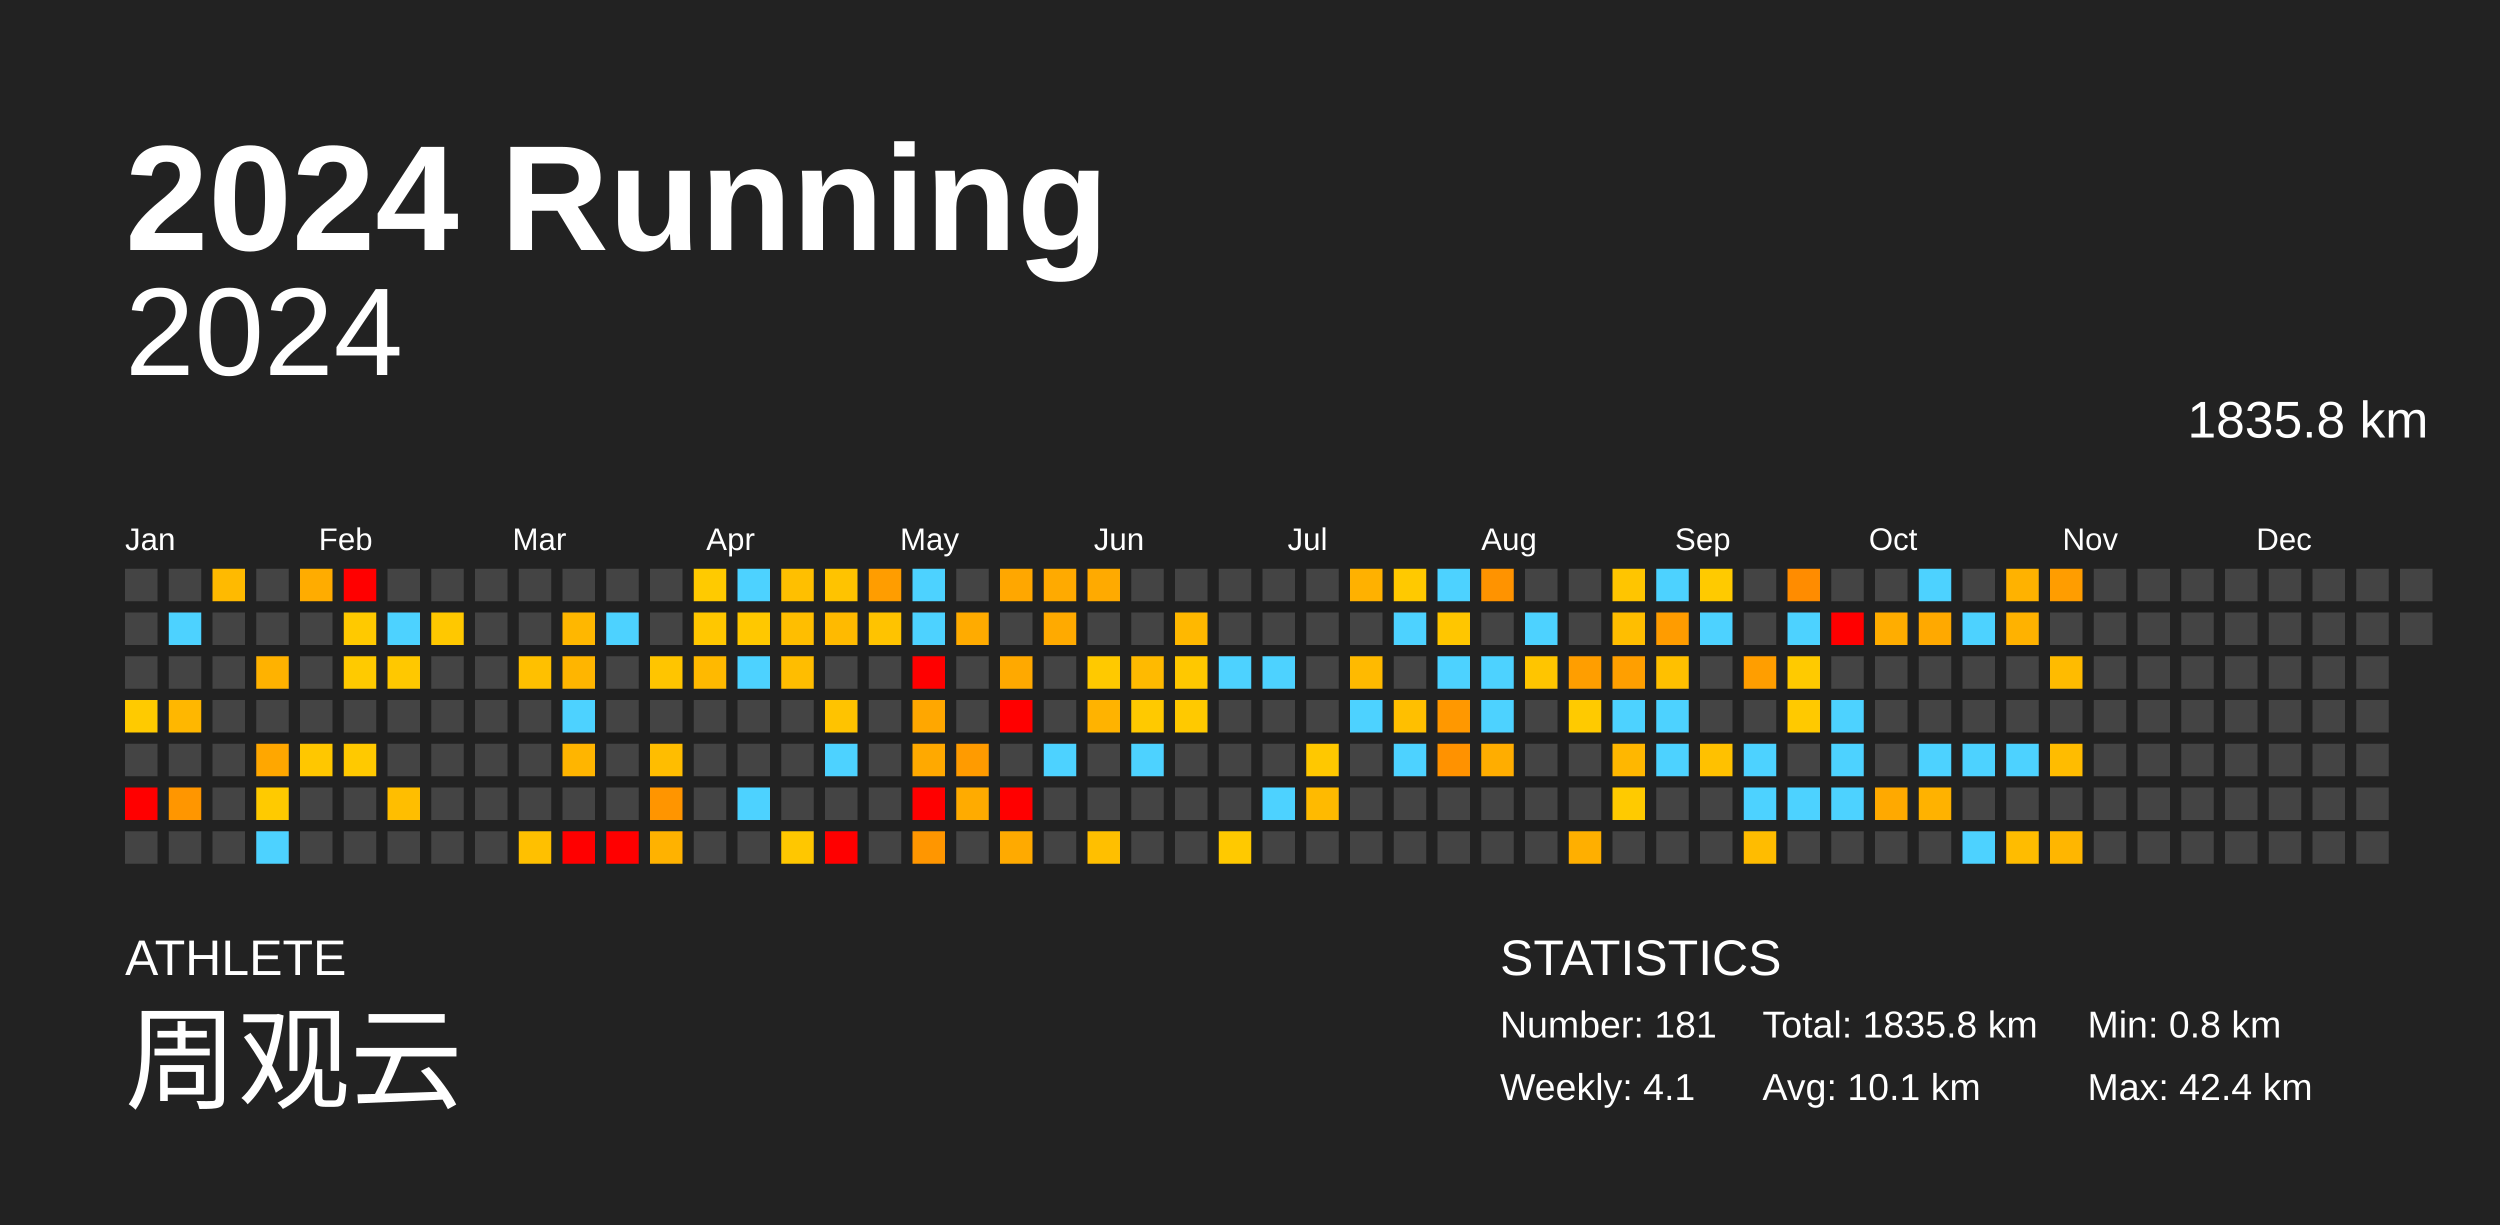
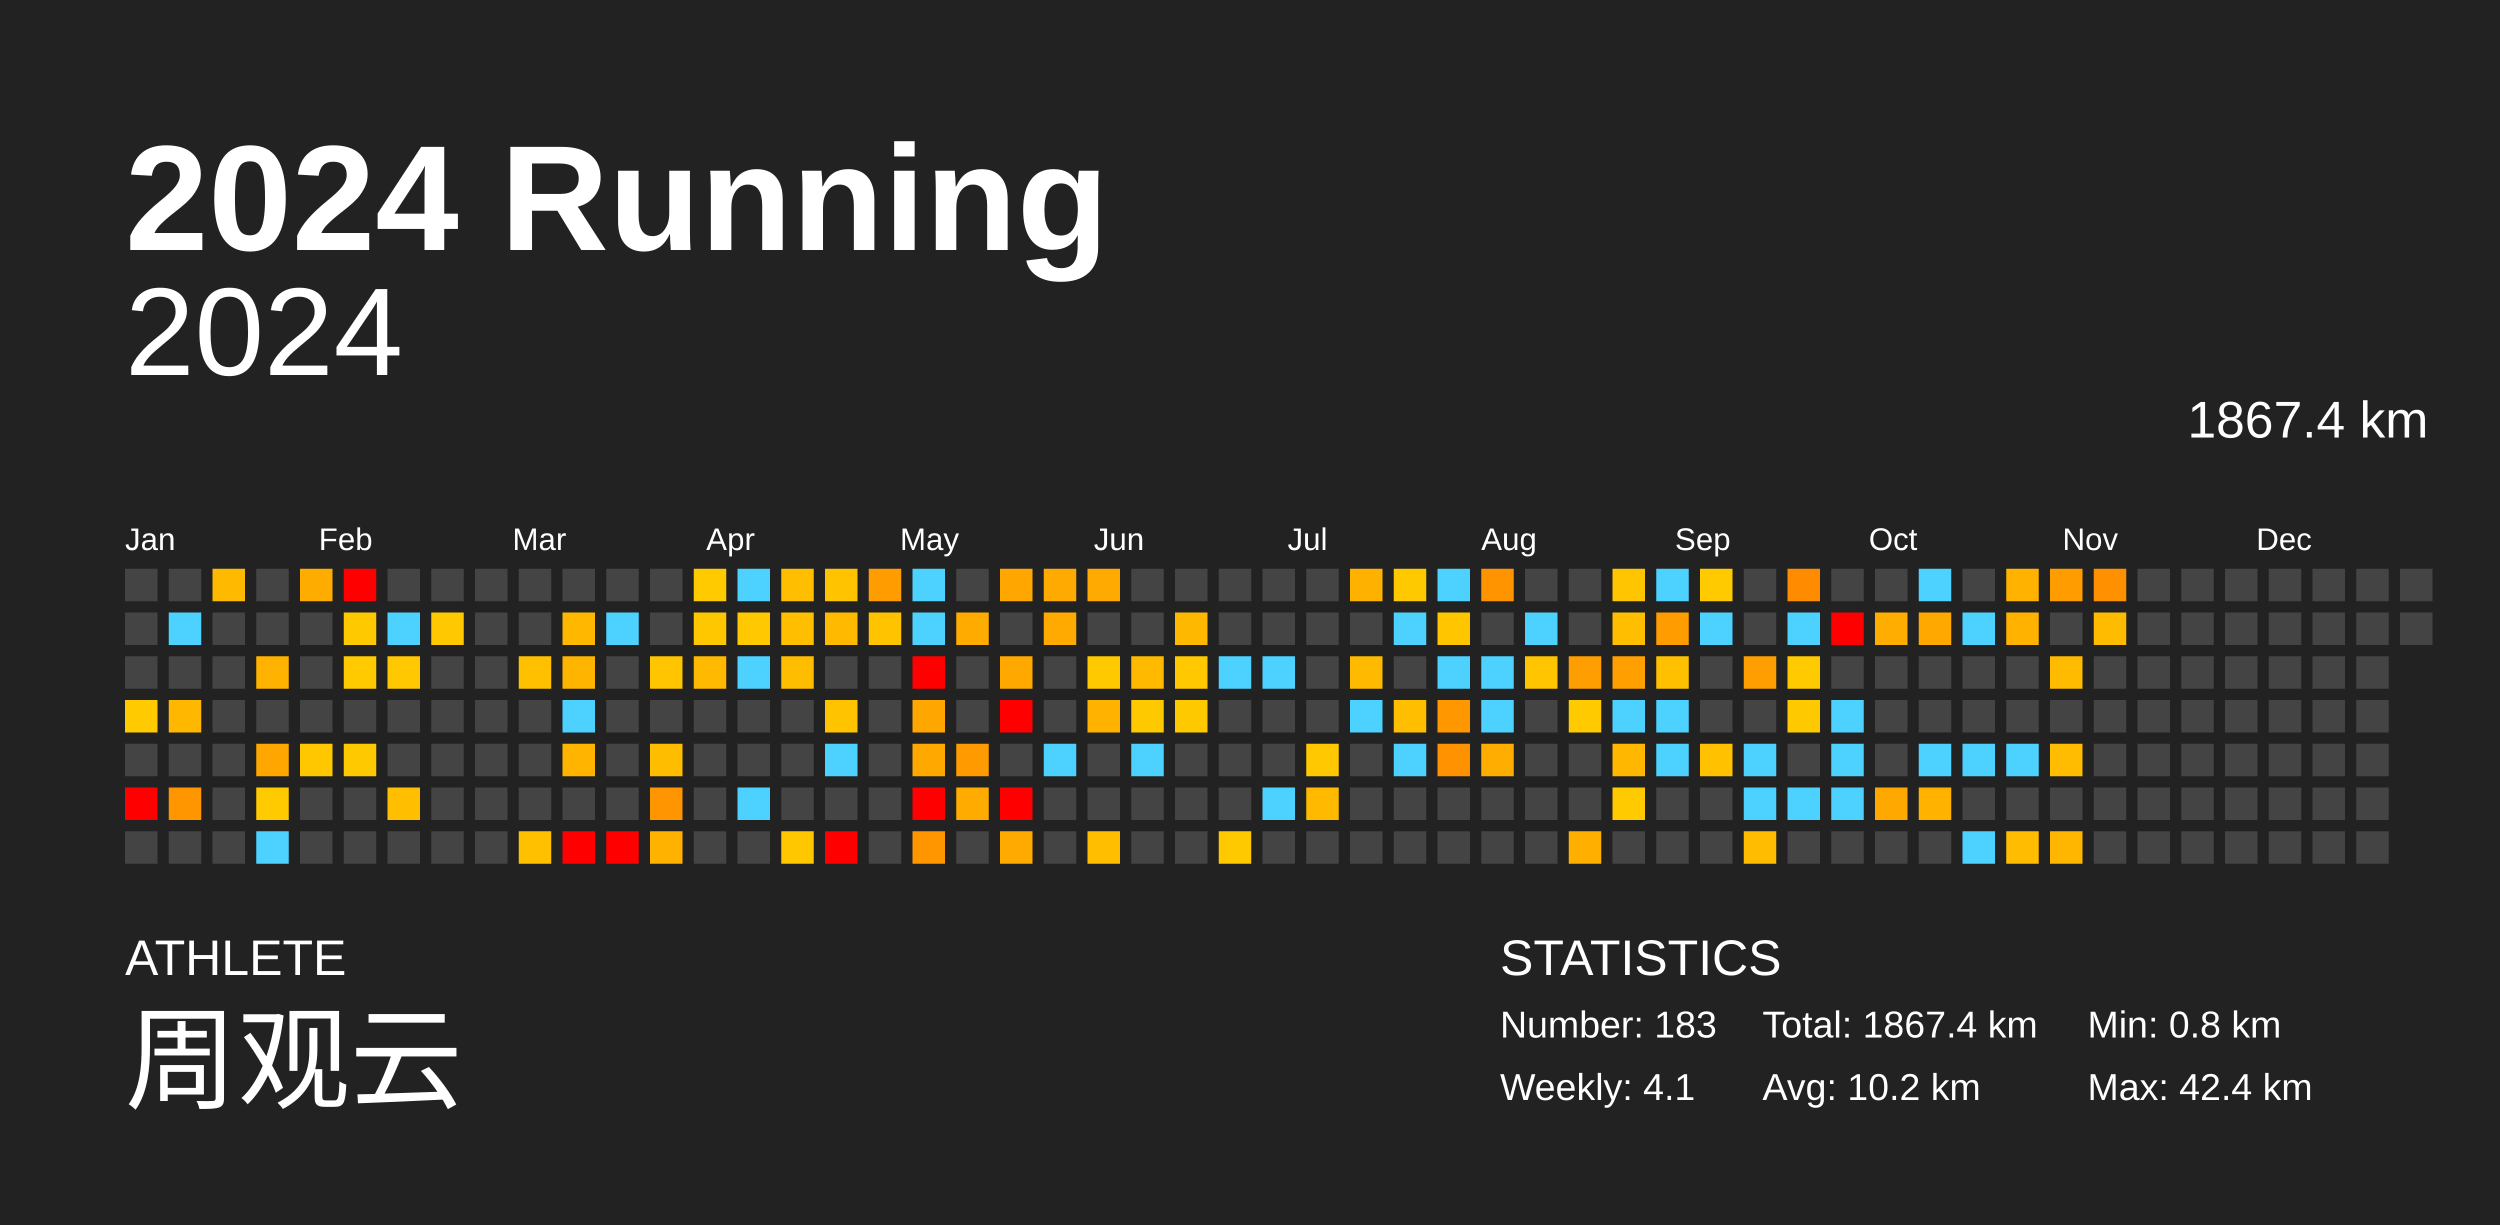
<svg xmlns="http://www.w3.org/2000/svg" baseProfile="full" height="98mm" version="1.1" viewBox="0,0,200,98" width="200mm">
  <defs />
  <rect fill="#222222" height="98" width="200" x="0" y="0" />
  <text fill="#FFFFFF" style="font-size:12px; font-family:Arial; font-weight:bold;" x="10" y="20">2024 Running</text>
  <text fill="#FFFFFF" style="font-size:4px; font-family:Arial" x="10" y="78">ATHLETE</text>
  <text fill="#FFFFFF" style="font-size:9px; font-family:Arial" x="10" y="88">周观云</text>
  <text fill="#FFFFFF" style="font-size:4px; font-family:Arial" x="120" y="78">STATISTICS</text>
-   <text fill="#FFFFFF" style="font-size:3px; font-family:Arial" x="120" y="83">Number: 181</text>
+   <text fill="#FFFFFF" style="font-size:3px; font-family:Arial" x="120" y="83">Number: 183</text>
  <text fill="#FFFFFF" style="font-size:3px; font-family:Arial" x="120" y="88">Weekly: 4.1</text>
-   <text fill="#FFFFFF" style="font-size:3px; font-family:Arial" x="141" y="83">Total: 1835.8 km</text>
-   <text fill="#FFFFFF" style="font-size:3px; font-family:Arial" x="141" y="88">Avg: 10.1 km</text>
+   <text fill="#FFFFFF" style="font-size:3px; font-family:Arial" x="141" y="83">Total: 1867.4 km</text>
+   <text fill="#FFFFFF" style="font-size:3px; font-family:Arial" x="141" y="88">Avg: 10.2 km</text>
  <text fill="#FFFFFF" style="font-size:3px; font-family:Arial" x="167" y="83">Min: 0.8 km</text>
  <text fill="#FFFFFF" style="font-size:3px; font-family:Arial" x="167" y="88">Max: 42.4 km</text>
  <text alignment-baseline="hanging" fill="#FFFFFF" style="font-size:10.0px; font-family:Arial;" x="10" y="30">2024</text>
-   <text alignment-baseline="hanging" fill="#FFFFFF" style="font-size:4.125px; font-family:Arial;" x="175" y="35">1835.8 km</text>
+   <text alignment-baseline="hanging" fill="#FFFFFF" style="font-size:4.125px; font-family:Arial;" x="175" y="35">1867.4 km</text>
  <text fill="#FFFFFF" style="font-size:2.5px; font-family:Arial" x="10.0" y="44">Jan</text>
  <text fill="#FFFFFF" style="font-size:2.5px; font-family:Arial" x="25.5" y="44">Feb</text>
  <text fill="#FFFFFF" style="font-size:2.5px; font-family:Arial" x="41.0" y="44">Mar</text>
  <text fill="#FFFFFF" style="font-size:2.5px; font-family:Arial" x="56.5" y="44">Apr</text>
  <text fill="#FFFFFF" style="font-size:2.5px; font-family:Arial" x="72.0" y="44">May</text>
  <text fill="#FFFFFF" style="font-size:2.5px; font-family:Arial" x="87.5" y="44">Jun</text>
  <text fill="#FFFFFF" style="font-size:2.5px; font-family:Arial" x="103.0" y="44">Jul</text>
  <text fill="#FFFFFF" style="font-size:2.5px; font-family:Arial" x="118.5" y="44">Aug</text>
  <text fill="#FFFFFF" style="font-size:2.5px; font-family:Arial" x="134.0" y="44">Sep</text>
  <text fill="#FFFFFF" style="font-size:2.5px; font-family:Arial" x="149.5" y="44">Oct</text>
  <text fill="#FFFFFF" style="font-size:2.5px; font-family:Arial" x="165.0" y="44">Nov</text>
  <text fill="#FFFFFF" style="font-size:2.5px; font-family:Arial" x="180.5" y="44">Dec</text>
  <rect fill="#444444" height="2.6" width="2.6" x="10.0" y="45.5" />
  <rect fill="#444444" height="2.6" width="2.6" x="10.0" y="49.0" />
  <rect fill="#444444" height="2.6" width="2.6" x="10.0" y="52.5" />
  <rect fill="#ffca00" height="2.6" width="2.6" x="10.0" y="56.0" />
  <rect fill="#444444" height="2.6" width="2.6" x="10.0" y="59.5" />
  <rect fill="red" height="2.6" width="2.6" x="10.0" y="63.0" />
  <rect fill="#444444" height="2.6" width="2.6" x="10.0" y="66.5" />
  <rect fill="#444444" height="2.6" width="2.6" x="13.5" y="45.5" />
  <rect fill="#4dd2ff" height="2.6" width="2.6" x="13.5" y="49.0" />
  <rect fill="#444444" height="2.6" width="2.6" x="13.5" y="52.5" />
  <rect fill="#ffb700" height="2.6" width="2.6" x="13.5" y="56.0" />
  <rect fill="#444444" height="2.6" width="2.6" x="13.5" y="59.5" />
  <rect fill="#ff9600" height="2.6" width="2.6" x="13.5" y="63.0" />
  <rect fill="#444444" height="2.6" width="2.6" x="13.5" y="66.5" />
  <rect fill="#ffba00" height="2.6" width="2.6" x="17.0" y="45.5" />
  <rect fill="#444444" height="2.6" width="2.6" x="17.0" y="49.0" />
  <rect fill="#444444" height="2.6" width="2.6" x="17.0" y="52.5" />
  <rect fill="#444444" height="2.6" width="2.6" x="17.0" y="56.0" />
  <rect fill="#444444" height="2.6" width="2.6" x="17.0" y="59.5" />
  <rect fill="#444444" height="2.6" width="2.6" x="17.0" y="63.0" />
  <rect fill="#444444" height="2.6" width="2.6" x="17.0" y="66.5" />
  <rect fill="#444444" height="2.6" width="2.6" x="20.5" y="45.5" />
  <rect fill="#444444" height="2.6" width="2.6" x="20.5" y="49.0" />
  <rect fill="#ffb200" height="2.6" width="2.6" x="20.5" y="52.5" />
  <rect fill="#444444" height="2.6" width="2.6" x="20.5" y="56.0" />
  <rect fill="#ffa700" height="2.6" width="2.6" x="20.5" y="59.5" />
  <rect fill="#ffca00" height="2.6" width="2.6" x="20.5" y="63.0" />
  <rect fill="#4dd2ff" height="2.6" width="2.6" x="20.5" y="66.5" />
  <rect fill="#ffac00" height="2.6" width="2.6" x="24.0" y="45.5" />
  <rect fill="#444444" height="2.6" width="2.6" x="24.0" y="49.0" />
  <rect fill="#444444" height="2.6" width="2.6" x="24.0" y="52.5" />
  <rect fill="#444444" height="2.6" width="2.6" x="24.0" y="56.0" />
  <rect fill="#ffc700" height="2.6" width="2.6" x="24.0" y="59.5" />
  <rect fill="#444444" height="2.6" width="2.6" x="24.0" y="63.0" />
  <rect fill="#444444" height="2.6" width="2.6" x="24.0" y="66.5" />
  <rect fill="red" height="2.6" width="2.6" x="27.5" y="45.5" />
  <rect fill="#ffc900" height="2.6" width="2.6" x="27.5" y="49.0" />
  <rect fill="#ffca00" height="2.6" width="2.6" x="27.5" y="52.5" />
  <rect fill="#444444" height="2.6" width="2.6" x="27.5" y="56.0" />
  <rect fill="#ffc900" height="2.6" width="2.6" x="27.5" y="59.5" />
  <rect fill="#444444" height="2.6" width="2.6" x="27.5" y="63.0" />
  <rect fill="#444444" height="2.6" width="2.6" x="27.5" y="66.5" />
  <rect fill="#444444" height="2.6" width="2.6" x="31.0" y="45.5" />
  <rect fill="#4dd2ff" height="2.6" width="2.6" x="31.0" y="49.0" />
  <rect fill="#ffc800" height="2.6" width="2.6" x="31.0" y="52.5" />
  <rect fill="#444444" height="2.6" width="2.6" x="31.0" y="56.0" />
  <rect fill="#444444" height="2.6" width="2.6" x="31.0" y="59.5" />
  <rect fill="#ffbe00" height="2.6" width="2.6" x="31.0" y="63.0" />
  <rect fill="#444444" height="2.6" width="2.6" x="31.0" y="66.5" />
  <rect fill="#444444" height="2.6" width="2.6" x="34.5" y="45.5" />
  <rect fill="#ffc800" height="2.6" width="2.6" x="34.5" y="49.0" />
  <rect fill="#444444" height="2.6" width="2.6" x="34.5" y="52.5" />
  <rect fill="#444444" height="2.6" width="2.6" x="34.5" y="56.0" />
  <rect fill="#444444" height="2.6" width="2.6" x="34.5" y="59.5" />
  <rect fill="#444444" height="2.6" width="2.6" x="34.5" y="63.0" />
  <rect fill="#444444" height="2.6" width="2.6" x="34.5" y="66.5" />
  <rect fill="#444444" height="2.6" width="2.6" x="38.0" y="45.5" />
  <rect fill="#444444" height="2.6" width="2.6" x="38.0" y="49.0" />
  <rect fill="#444444" height="2.6" width="2.6" x="38.0" y="52.5" />
  <rect fill="#444444" height="2.6" width="2.6" x="38.0" y="56.0" />
  <rect fill="#444444" height="2.6" width="2.6" x="38.0" y="59.5" />
  <rect fill="#444444" height="2.6" width="2.6" x="38.0" y="63.0" />
  <rect fill="#444444" height="2.6" width="2.6" x="38.0" y="66.5" />
  <rect fill="#444444" height="2.6" width="2.6" x="41.5" y="45.5" />
  <rect fill="#444444" height="2.6" width="2.6" x="41.5" y="49.0" />
  <rect fill="#ffc000" height="2.6" width="2.6" x="41.5" y="52.5" />
  <rect fill="#444444" height="2.6" width="2.6" x="41.5" y="56.0" />
  <rect fill="#444444" height="2.6" width="2.6" x="41.5" y="59.5" />
  <rect fill="#444444" height="2.6" width="2.6" x="41.5" y="63.0" />
  <rect fill="#ffc000" height="2.6" width="2.6" x="41.5" y="66.5" />
  <rect fill="#444444" height="2.6" width="2.6" x="45.0" y="45.5" />
  <rect fill="#ffb700" height="2.6" width="2.6" x="45.0" y="49.0" />
  <rect fill="#ffb500" height="2.6" width="2.6" x="45.0" y="52.5" />
  <rect fill="#4dd2ff" height="2.6" width="2.6" x="45.0" y="56.0" />
  <rect fill="#ffb500" height="2.6" width="2.6" x="45.0" y="59.5" />
  <rect fill="#444444" height="2.6" width="2.6" x="45.0" y="63.0" />
  <rect fill="red" height="2.6" width="2.6" x="45.0" y="66.5" />
  <rect fill="#444444" height="2.6" width="2.6" x="48.5" y="45.5" />
  <rect fill="#4dd2ff" height="2.6" width="2.6" x="48.5" y="49.0" />
  <rect fill="#444444" height="2.6" width="2.6" x="48.5" y="52.5" />
  <rect fill="#444444" height="2.6" width="2.6" x="48.5" y="56.0" />
  <rect fill="#444444" height="2.6" width="2.6" x="48.5" y="59.5" />
  <rect fill="#444444" height="2.6" width="2.6" x="48.5" y="63.0" />
  <rect fill="red" height="2.6" width="2.6" x="48.5" y="66.5" />
  <rect fill="#444444" height="2.6" width="2.6" x="52.0" y="45.5" />
  <rect fill="#444444" height="2.6" width="2.6" x="52.0" y="49.0" />
  <rect fill="#ffc500" height="2.6" width="2.6" x="52.0" y="52.5" />
  <rect fill="#444444" height="2.6" width="2.6" x="52.0" y="56.0" />
  <rect fill="#ffbd00" height="2.6" width="2.6" x="52.0" y="59.5" />
  <rect fill="#ff9500" height="2.6" width="2.6" x="52.0" y="63.0" />
  <rect fill="#ffb200" height="2.6" width="2.6" x="52.0" y="66.5" />
  <rect fill="#ffca00" height="2.6" width="2.6" x="55.5" y="45.5" />
  <rect fill="#ffc700" height="2.6" width="2.6" x="55.5" y="49.0" />
  <rect fill="#ffb900" height="2.6" width="2.6" x="55.5" y="52.5" />
  <rect fill="#444444" height="2.6" width="2.6" x="55.5" y="56.0" />
  <rect fill="#444444" height="2.6" width="2.6" x="55.5" y="59.5" />
  <rect fill="#444444" height="2.6" width="2.6" x="55.5" y="63.0" />
  <rect fill="#444444" height="2.6" width="2.6" x="55.5" y="66.5" />
  <rect fill="#4dd2ff" height="2.6" width="2.6" x="59.0" y="45.5" />
  <rect fill="#ffc800" height="2.6" width="2.6" x="59.0" y="49.0" />
  <rect fill="#4dd2ff" height="2.6" width="2.6" x="59.0" y="52.5" />
  <rect fill="#444444" height="2.6" width="2.6" x="59.0" y="56.0" />
  <rect fill="#444444" height="2.6" width="2.6" x="59.0" y="59.5" />
  <rect fill="#4dd2ff" height="2.6" width="2.6" x="59.0" y="63.0" />
  <rect fill="#444444" height="2.6" width="2.6" x="59.0" y="66.5" />
  <rect fill="#ffbf00" height="2.6" width="2.6" x="62.5" y="45.5" />
  <rect fill="#ffbe00" height="2.6" width="2.6" x="62.5" y="49.0" />
  <rect fill="#ffbd00" height="2.6" width="2.6" x="62.5" y="52.5" />
  <rect fill="#444444" height="2.6" width="2.6" x="62.5" y="56.0" />
  <rect fill="#444444" height="2.6" width="2.6" x="62.5" y="59.5" />
  <rect fill="#444444" height="2.6" width="2.6" x="62.5" y="63.0" />
  <rect fill="#ffc700" height="2.6" width="2.6" x="62.5" y="66.5" />
  <rect fill="#ffc300" height="2.6" width="2.6" x="66.0" y="45.5" />
  <rect fill="#ffba00" height="2.6" width="2.6" x="66.0" y="49.0" />
  <rect fill="#444444" height="2.6" width="2.6" x="66.0" y="52.5" />
  <rect fill="#ffc300" height="2.6" width="2.6" x="66.0" y="56.0" />
  <rect fill="#4dd2ff" height="2.6" width="2.6" x="66.0" y="59.5" />
  <rect fill="#444444" height="2.6" width="2.6" x="66.0" y="63.0" />
  <rect fill="red" height="2.6" width="2.6" x="66.0" y="66.5" />
  <rect fill="#ff9d00" height="2.6" width="2.6" x="69.5" y="45.5" />
  <rect fill="#ffc300" height="2.6" width="2.6" x="69.5" y="49.0" />
  <rect fill="#444444" height="2.6" width="2.6" x="69.5" y="52.5" />
  <rect fill="#444444" height="2.6" width="2.6" x="69.5" y="56.0" />
  <rect fill="#444444" height="2.6" width="2.6" x="69.5" y="59.5" />
  <rect fill="#444444" height="2.6" width="2.6" x="69.5" y="63.0" />
  <rect fill="#444444" height="2.6" width="2.6" x="69.5" y="66.5" />
  <rect fill="#4dd2ff" height="2.6" width="2.6" x="73.0" y="45.5" />
  <rect fill="#4dd2ff" height="2.6" width="2.6" x="73.0" y="49.0" />
  <rect fill="red" height="2.6" width="2.6" x="73.0" y="52.5" />
  <rect fill="#ffa700" height="2.6" width="2.6" x="73.0" y="56.0" />
  <rect fill="#ffa900" height="2.6" width="2.6" x="73.0" y="59.5" />
  <rect fill="red" height="2.6" width="2.6" x="73.0" y="63.0" />
  <rect fill="#ff9600" height="2.6" width="2.6" x="73.0" y="66.5" />
  <rect fill="#444444" height="2.6" width="2.6" x="76.5" y="45.5" />
  <rect fill="#ffab00" height="2.6" width="2.6" x="76.5" y="49.0" />
  <rect fill="#444444" height="2.6" width="2.6" x="76.5" y="52.5" />
  <rect fill="#444444" height="2.6" width="2.6" x="76.5" y="56.0" />
  <rect fill="#ff9b00" height="2.6" width="2.6" x="76.5" y="59.5" />
  <rect fill="#ffab00" height="2.6" width="2.6" x="76.5" y="63.0" />
  <rect fill="#444444" height="2.6" width="2.6" x="76.5" y="66.5" />
  <rect fill="#ffa700" height="2.6" width="2.6" x="80.0" y="45.5" />
  <rect fill="#444444" height="2.6" width="2.6" x="80.0" y="49.0" />
  <rect fill="#ffa900" height="2.6" width="2.6" x="80.0" y="52.5" />
  <rect fill="red" height="2.6" width="2.6" x="80.0" y="56.0" />
  <rect fill="#444444" height="2.6" width="2.6" x="80.0" y="59.5" />
  <rect fill="red" height="2.6" width="2.6" x="80.0" y="63.0" />
  <rect fill="#ffaa00" height="2.6" width="2.6" x="80.0" y="66.5" />
  <rect fill="#ffaa00" height="2.6" width="2.6" x="83.5" y="45.5" />
  <rect fill="#ffaa00" height="2.6" width="2.6" x="83.5" y="49.0" />
  <rect fill="#444444" height="2.6" width="2.6" x="83.5" y="52.5" />
  <rect fill="#444444" height="2.6" width="2.6" x="83.5" y="56.0" />
  <rect fill="#4dd2ff" height="2.6" width="2.6" x="83.5" y="59.5" />
  <rect fill="#444444" height="2.6" width="2.6" x="83.5" y="63.0" />
  <rect fill="#444444" height="2.6" width="2.6" x="83.5" y="66.5" />
  <rect fill="#ffaa00" height="2.6" width="2.6" x="87.0" y="45.5" />
  <rect fill="#444444" height="2.6" width="2.6" x="87.0" y="49.0" />
  <rect fill="#ffc900" height="2.6" width="2.6" x="87.0" y="52.5" />
  <rect fill="#ffb300" height="2.6" width="2.6" x="87.0" y="56.0" />
  <rect fill="#444444" height="2.6" width="2.6" x="87.0" y="59.5" />
  <rect fill="#444444" height="2.6" width="2.6" x="87.0" y="63.0" />
  <rect fill="#ffbf00" height="2.6" width="2.6" x="87.0" y="66.5" />
  <rect fill="#444444" height="2.6" width="2.6" x="90.5" y="45.5" />
  <rect fill="#444444" height="2.6" width="2.6" x="90.5" y="49.0" />
  <rect fill="#ffba00" height="2.6" width="2.6" x="90.5" y="52.5" />
  <rect fill="#ffc900" height="2.6" width="2.6" x="90.5" y="56.0" />
  <rect fill="#4dd2ff" height="2.6" width="2.6" x="90.5" y="59.5" />
  <rect fill="#444444" height="2.6" width="2.6" x="90.5" y="63.0" />
  <rect fill="#444444" height="2.6" width="2.6" x="90.5" y="66.5" />
  <rect fill="#444444" height="2.6" width="2.6" x="94.0" y="45.5" />
  <rect fill="#ffb800" height="2.6" width="2.6" x="94.0" y="49.0" />
  <rect fill="#ffc800" height="2.6" width="2.6" x="94.0" y="52.5" />
  <rect fill="#ffc900" height="2.6" width="2.6" x="94.0" y="56.0" />
  <rect fill="#444444" height="2.6" width="2.6" x="94.0" y="59.5" />
  <rect fill="#444444" height="2.6" width="2.6" x="94.0" y="63.0" />
  <rect fill="#444444" height="2.6" width="2.6" x="94.0" y="66.5" />
  <rect fill="#444444" height="2.6" width="2.6" x="97.5" y="45.5" />
  <rect fill="#444444" height="2.6" width="2.6" x="97.5" y="49.0" />
  <rect fill="#4dd2ff" height="2.6" width="2.6" x="97.5" y="52.5" />
  <rect fill="#444444" height="2.6" width="2.6" x="97.5" y="56.0" />
  <rect fill="#444444" height="2.6" width="2.6" x="97.5" y="59.5" />
  <rect fill="#444444" height="2.6" width="2.6" x="97.5" y="63.0" />
  <rect fill="#ffc900" height="2.6" width="2.6" x="97.5" y="66.5" />
  <rect fill="#444444" height="2.6" width="2.6" x="101.0" y="45.5" />
  <rect fill="#444444" height="2.6" width="2.6" x="101.0" y="49.0" />
  <rect fill="#4dd2ff" height="2.6" width="2.6" x="101.0" y="52.5" />
  <rect fill="#444444" height="2.6" width="2.6" x="101.0" y="56.0" />
  <rect fill="#444444" height="2.6" width="2.6" x="101.0" y="59.5" />
  <rect fill="#4dd2ff" height="2.6" width="2.6" x="101.0" y="63.0" />
  <rect fill="#444444" height="2.6" width="2.6" x="101.0" y="66.5" />
  <rect fill="#444444" height="2.6" width="2.6" x="104.5" y="45.5" />
  <rect fill="#444444" height="2.6" width="2.6" x="104.5" y="49.0" />
  <rect fill="#444444" height="2.6" width="2.6" x="104.5" y="52.5" />
  <rect fill="#444444" height="2.6" width="2.6" x="104.5" y="56.0" />
  <rect fill="#ffc800" height="2.6" width="2.6" x="104.5" y="59.5" />
  <rect fill="#ffba00" height="2.6" width="2.6" x="104.5" y="63.0" />
  <rect fill="#444444" height="2.6" width="2.6" x="104.5" y="66.5" />
  <rect fill="#ffb100" height="2.6" width="2.6" x="108.0" y="45.5" />
  <rect fill="#444444" height="2.6" width="2.6" x="108.0" y="49.0" />
  <rect fill="#ffba00" height="2.6" width="2.6" x="108.0" y="52.5" />
  <rect fill="#4dd2ff" height="2.6" width="2.6" x="108.0" y="56.0" />
  <rect fill="#444444" height="2.6" width="2.6" x="108.0" y="59.5" />
  <rect fill="#444444" height="2.6" width="2.6" x="108.0" y="63.0" />
  <rect fill="#444444" height="2.6" width="2.6" x="108.0" y="66.5" />
  <rect fill="#ffc900" height="2.6" width="2.6" x="111.5" y="45.5" />
  <rect fill="#4dd2ff" height="2.6" width="2.6" x="111.5" y="49.0" />
  <rect fill="#444444" height="2.6" width="2.6" x="111.5" y="52.5" />
  <rect fill="#ffbf00" height="2.6" width="2.6" x="111.5" y="56.0" />
  <rect fill="#4dd2ff" height="2.6" width="2.6" x="111.5" y="59.5" />
  <rect fill="#444444" height="2.6" width="2.6" x="111.5" y="63.0" />
  <rect fill="#444444" height="2.6" width="2.6" x="111.5" y="66.5" />
  <rect fill="#4dd2ff" height="2.6" width="2.6" x="115.0" y="45.5" />
  <rect fill="#ffc600" height="2.6" width="2.6" x="115.0" y="49.0" />
  <rect fill="#4dd2ff" height="2.6" width="2.6" x="115.0" y="52.5" />
  <rect fill="#ff9800" height="2.6" width="2.6" x="115.0" y="56.0" />
  <rect fill="#ff9200" height="2.6" width="2.6" x="115.0" y="59.5" />
  <rect fill="#444444" height="2.6" width="2.6" x="115.0" y="63.0" />
  <rect fill="#444444" height="2.6" width="2.6" x="115.0" y="66.5" />
  <rect fill="#ff9300" height="2.6" width="2.6" x="118.5" y="45.5" />
  <rect fill="#444444" height="2.6" width="2.6" x="118.5" y="49.0" />
  <rect fill="#4dd2ff" height="2.6" width="2.6" x="118.5" y="52.5" />
  <rect fill="#4dd2ff" height="2.6" width="2.6" x="118.5" y="56.0" />
  <rect fill="#ffad00" height="2.6" width="2.6" x="118.5" y="59.5" />
  <rect fill="#444444" height="2.6" width="2.6" x="118.5" y="63.0" />
  <rect fill="#444444" height="2.6" width="2.6" x="118.5" y="66.5" />
  <rect fill="#444444" height="2.6" width="2.6" x="122.0" y="45.5" />
  <rect fill="#4dd2ff" height="2.6" width="2.6" x="122.0" y="49.0" />
  <rect fill="#ffc500" height="2.6" width="2.6" x="122.0" y="52.5" />
  <rect fill="#444444" height="2.6" width="2.6" x="122.0" y="56.0" />
  <rect fill="#444444" height="2.6" width="2.6" x="122.0" y="59.5" />
  <rect fill="#444444" height="2.6" width="2.6" x="122.0" y="63.0" />
  <rect fill="#444444" height="2.6" width="2.6" x="122.0" y="66.5" />
  <rect fill="#444444" height="2.6" width="2.6" x="125.5" y="45.5" />
  <rect fill="#444444" height="2.6" width="2.6" x="125.5" y="49.0" />
  <rect fill="#ff9e00" height="2.6" width="2.6" x="125.5" y="52.5" />
  <rect fill="#ffca00" height="2.6" width="2.6" x="125.5" y="56.0" />
  <rect fill="#444444" height="2.6" width="2.6" x="125.5" y="59.5" />
  <rect fill="#444444" height="2.6" width="2.6" x="125.5" y="63.0" />
  <rect fill="#ffaf00" height="2.6" width="2.6" x="125.5" y="66.5" />
  <rect fill="#ffc500" height="2.6" width="2.6" x="129.0" y="45.5" />
  <rect fill="#ffbe00" height="2.6" width="2.6" x="129.0" y="49.0" />
  <rect fill="#ff9f00" height="2.6" width="2.6" x="129.0" y="52.5" />
  <rect fill="#4dd2ff" height="2.6" width="2.6" x="129.0" y="56.0" />
  <rect fill="#ffb700" height="2.6" width="2.6" x="129.0" y="59.5" />
  <rect fill="#ffca00" height="2.6" width="2.6" x="129.0" y="63.0" />
  <rect fill="#444444" height="2.6" width="2.6" x="129.0" y="66.5" />
  <rect fill="#4dd2ff" height="2.6" width="2.6" x="132.5" y="45.5" />
  <rect fill="#ff9c00" height="2.6" width="2.6" x="132.5" y="49.0" />
  <rect fill="#ffc000" height="2.6" width="2.6" x="132.5" y="52.5" />
  <rect fill="#4dd2ff" height="2.6" width="2.6" x="132.5" y="56.0" />
  <rect fill="#4dd2ff" height="2.6" width="2.6" x="132.5" y="59.5" />
  <rect fill="#444444" height="2.6" width="2.6" x="132.5" y="63.0" />
  <rect fill="#444444" height="2.6" width="2.6" x="132.5" y="66.5" />
  <rect fill="#ffca00" height="2.6" width="2.6" x="136.0" y="45.5" />
  <rect fill="#4dd2ff" height="2.6" width="2.6" x="136.0" y="49.0" />
  <rect fill="#444444" height="2.6" width="2.6" x="136.0" y="52.5" />
  <rect fill="#444444" height="2.6" width="2.6" x="136.0" y="56.0" />
  <rect fill="#ffc100" height="2.6" width="2.6" x="136.0" y="59.5" />
  <rect fill="#444444" height="2.6" width="2.6" x="136.0" y="63.0" />
  <rect fill="#444444" height="2.6" width="2.6" x="136.0" y="66.5" />
  <rect fill="#444444" height="2.6" width="2.6" x="139.5" y="45.5" />
  <rect fill="#444444" height="2.6" width="2.6" x="139.5" y="49.0" />
  <rect fill="#ff9e00" height="2.6" width="2.6" x="139.5" y="52.5" />
  <rect fill="#444444" height="2.6" width="2.6" x="139.5" y="56.0" />
  <rect fill="#4dd2ff" height="2.6" width="2.6" x="139.5" y="59.5" />
  <rect fill="#4dd2ff" height="2.6" width="2.6" x="139.5" y="63.0" />
  <rect fill="#ffbc00" height="2.6" width="2.6" x="139.5" y="66.5" />
  <rect fill="#ff8c00" height="2.6" width="2.6" x="143.0" y="45.5" />
  <rect fill="#4dd2ff" height="2.6" width="2.6" x="143.0" y="49.0" />
  <rect fill="#ffca00" height="2.6" width="2.6" x="143.0" y="52.5" />
  <rect fill="#ffc900" height="2.6" width="2.6" x="143.0" y="56.0" />
  <rect fill="#444444" height="2.6" width="2.6" x="143.0" y="59.5" />
  <rect fill="#4dd2ff" height="2.6" width="2.6" x="143.0" y="63.0" />
  <rect fill="#444444" height="2.6" width="2.6" x="143.0" y="66.5" />
  <rect fill="#444444" height="2.6" width="2.6" x="146.5" y="45.5" />
  <rect fill="red" height="2.6" width="2.6" x="146.5" y="49.0" />
  <rect fill="#444444" height="2.6" width="2.6" x="146.5" y="52.5" />
  <rect fill="#4dd2ff" height="2.6" width="2.6" x="146.5" y="56.0" />
  <rect fill="#4dd2ff" height="2.6" width="2.6" x="146.5" y="59.5" />
  <rect fill="#4dd2ff" height="2.6" width="2.6" x="146.5" y="63.0" />
  <rect fill="#444444" height="2.6" width="2.6" x="146.5" y="66.5" />
  <rect fill="#444444" height="2.6" width="2.6" x="150.0" y="45.5" />
  <rect fill="#ffad00" height="2.6" width="2.6" x="150.0" y="49.0" />
  <rect fill="#444444" height="2.6" width="2.6" x="150.0" y="52.5" />
  <rect fill="#444444" height="2.6" width="2.6" x="150.0" y="56.0" />
  <rect fill="#444444" height="2.6" width="2.6" x="150.0" y="59.5" />
  <rect fill="#ffa900" height="2.6" width="2.6" x="150.0" y="63.0" />
  <rect fill="#444444" height="2.6" width="2.6" x="150.0" y="66.5" />
  <rect fill="#4dd2ff" height="2.6" width="2.6" x="153.5" y="45.5" />
  <rect fill="#ffa900" height="2.6" width="2.6" x="153.5" y="49.0" />
  <rect fill="#444444" height="2.6" width="2.6" x="153.5" y="52.5" />
  <rect fill="#444444" height="2.6" width="2.6" x="153.5" y="56.0" />
  <rect fill="#4dd2ff" height="2.6" width="2.6" x="153.5" y="59.5" />
  <rect fill="#ffb200" height="2.6" width="2.6" x="153.5" y="63.0" />
  <rect fill="#444444" height="2.6" width="2.6" x="153.5" y="66.5" />
  <rect fill="#444444" height="2.6" width="2.6" x="157.0" y="45.5" />
  <rect fill="#4dd2ff" height="2.6" width="2.6" x="157.0" y="49.0" />
  <rect fill="#444444" height="2.6" width="2.6" x="157.0" y="52.5" />
  <rect fill="#444444" height="2.6" width="2.6" x="157.0" y="56.0" />
  <rect fill="#4dd2ff" height="2.6" width="2.6" x="157.0" y="59.5" />
  <rect fill="#444444" height="2.6" width="2.6" x="157.0" y="63.0" />
  <rect fill="#4dd2ff" height="2.6" width="2.6" x="157.0" y="66.5" />
  <rect fill="#ffb200" height="2.6" width="2.6" x="160.5" y="45.5" />
  <rect fill="#ffb200" height="2.6" width="2.6" x="160.5" y="49.0" />
  <rect fill="#444444" height="2.6" width="2.6" x="160.5" y="52.5" />
  <rect fill="#444444" height="2.6" width="2.6" x="160.5" y="56.0" />
  <rect fill="#4dd2ff" height="2.6" width="2.6" x="160.5" y="59.5" />
  <rect fill="#444444" height="2.6" width="2.6" x="160.5" y="63.0" />
  <rect fill="#ffbc00" height="2.6" width="2.6" x="160.5" y="66.5" />
  <rect fill="#ff9d00" height="2.6" width="2.6" x="164.0" y="45.5" />
  <rect fill="#444444" height="2.6" width="2.6" x="164.0" y="49.0" />
  <rect fill="#ffbb00" height="2.6" width="2.6" x="164.0" y="52.5" />
  <rect fill="#444444" height="2.6" width="2.6" x="164.0" y="56.0" />
  <rect fill="#ffbc00" height="2.6" width="2.6" x="164.0" y="59.5" />
  <rect fill="#444444" height="2.6" width="2.6" x="164.0" y="63.0" />
  <rect fill="#ffb600" height="2.6" width="2.6" x="164.0" y="66.5" />
-   <rect fill="#444444" height="2.6" width="2.6" x="167.5" y="45.5" />
-   <rect fill="#444444" height="2.6" width="2.6" x="167.5" y="49.0" />
+   <rect fill="#ff9100" height="2.6" width="2.6" x="167.5" y="45.5" />
+   <rect fill="#ffbb00" height="2.6" width="2.6" x="167.5" y="49.0" />
  <rect fill="#444444" height="2.6" width="2.6" x="167.5" y="52.5" />
  <rect fill="#444444" height="2.6" width="2.6" x="167.5" y="56.0" />
  <rect fill="#444444" height="2.6" width="2.6" x="167.5" y="59.5" />
  <rect fill="#444444" height="2.6" width="2.6" x="167.5" y="63.0" />
  <rect fill="#444444" height="2.6" width="2.6" x="167.5" y="66.5" />
  <rect fill="#444444" height="2.6" width="2.6" x="171.0" y="45.5" />
  <rect fill="#444444" height="2.6" width="2.6" x="171.0" y="49.0" />
  <rect fill="#444444" height="2.6" width="2.6" x="171.0" y="52.5" />
  <rect fill="#444444" height="2.6" width="2.6" x="171.0" y="56.0" />
  <rect fill="#444444" height="2.6" width="2.6" x="171.0" y="59.5" />
  <rect fill="#444444" height="2.6" width="2.6" x="171.0" y="63.0" />
  <rect fill="#444444" height="2.6" width="2.6" x="171.0" y="66.5" />
  <rect fill="#444444" height="2.6" width="2.6" x="174.5" y="45.5" />
  <rect fill="#444444" height="2.6" width="2.6" x="174.5" y="49.0" />
  <rect fill="#444444" height="2.6" width="2.6" x="174.5" y="52.5" />
  <rect fill="#444444" height="2.6" width="2.6" x="174.5" y="56.0" />
  <rect fill="#444444" height="2.6" width="2.6" x="174.5" y="59.5" />
  <rect fill="#444444" height="2.6" width="2.6" x="174.5" y="63.0" />
  <rect fill="#444444" height="2.6" width="2.6" x="174.5" y="66.5" />
  <rect fill="#444444" height="2.6" width="2.6" x="178.0" y="45.5" />
  <rect fill="#444444" height="2.6" width="2.6" x="178.0" y="49.0" />
  <rect fill="#444444" height="2.6" width="2.6" x="178.0" y="52.5" />
  <rect fill="#444444" height="2.6" width="2.6" x="178.0" y="56.0" />
  <rect fill="#444444" height="2.6" width="2.6" x="178.0" y="59.5" />
  <rect fill="#444444" height="2.6" width="2.6" x="178.0" y="63.0" />
  <rect fill="#444444" height="2.6" width="2.6" x="178.0" y="66.5" />
  <rect fill="#444444" height="2.6" width="2.6" x="181.5" y="45.5" />
  <rect fill="#444444" height="2.6" width="2.6" x="181.5" y="49.0" />
  <rect fill="#444444" height="2.6" width="2.6" x="181.5" y="52.5" />
  <rect fill="#444444" height="2.6" width="2.6" x="181.5" y="56.0" />
  <rect fill="#444444" height="2.6" width="2.6" x="181.5" y="59.5" />
  <rect fill="#444444" height="2.6" width="2.6" x="181.5" y="63.0" />
  <rect fill="#444444" height="2.6" width="2.6" x="181.5" y="66.5" />
  <rect fill="#444444" height="2.6" width="2.6" x="185.0" y="45.5" />
  <rect fill="#444444" height="2.6" width="2.6" x="185.0" y="49.0" />
  <rect fill="#444444" height="2.6" width="2.6" x="185.0" y="52.5" />
  <rect fill="#444444" height="2.6" width="2.6" x="185.0" y="56.0" />
  <rect fill="#444444" height="2.6" width="2.6" x="185.0" y="59.5" />
  <rect fill="#444444" height="2.6" width="2.6" x="185.0" y="63.0" />
  <rect fill="#444444" height="2.6" width="2.6" x="185.0" y="66.5" />
  <rect fill="#444444" height="2.6" width="2.6" x="188.5" y="45.5" />
  <rect fill="#444444" height="2.6" width="2.6" x="188.5" y="49.0" />
  <rect fill="#444444" height="2.6" width="2.6" x="188.5" y="52.5" />
  <rect fill="#444444" height="2.6" width="2.6" x="188.5" y="56.0" />
  <rect fill="#444444" height="2.6" width="2.6" x="188.5" y="59.5" />
  <rect fill="#444444" height="2.6" width="2.6" x="188.5" y="63.0" />
  <rect fill="#444444" height="2.6" width="2.6" x="188.5" y="66.5" />
  <rect fill="#444444" height="2.6" width="2.6" x="192.0" y="45.5" />
  <rect fill="#444444" height="2.6" width="2.6" x="192.0" y="49.0" />
</svg>
